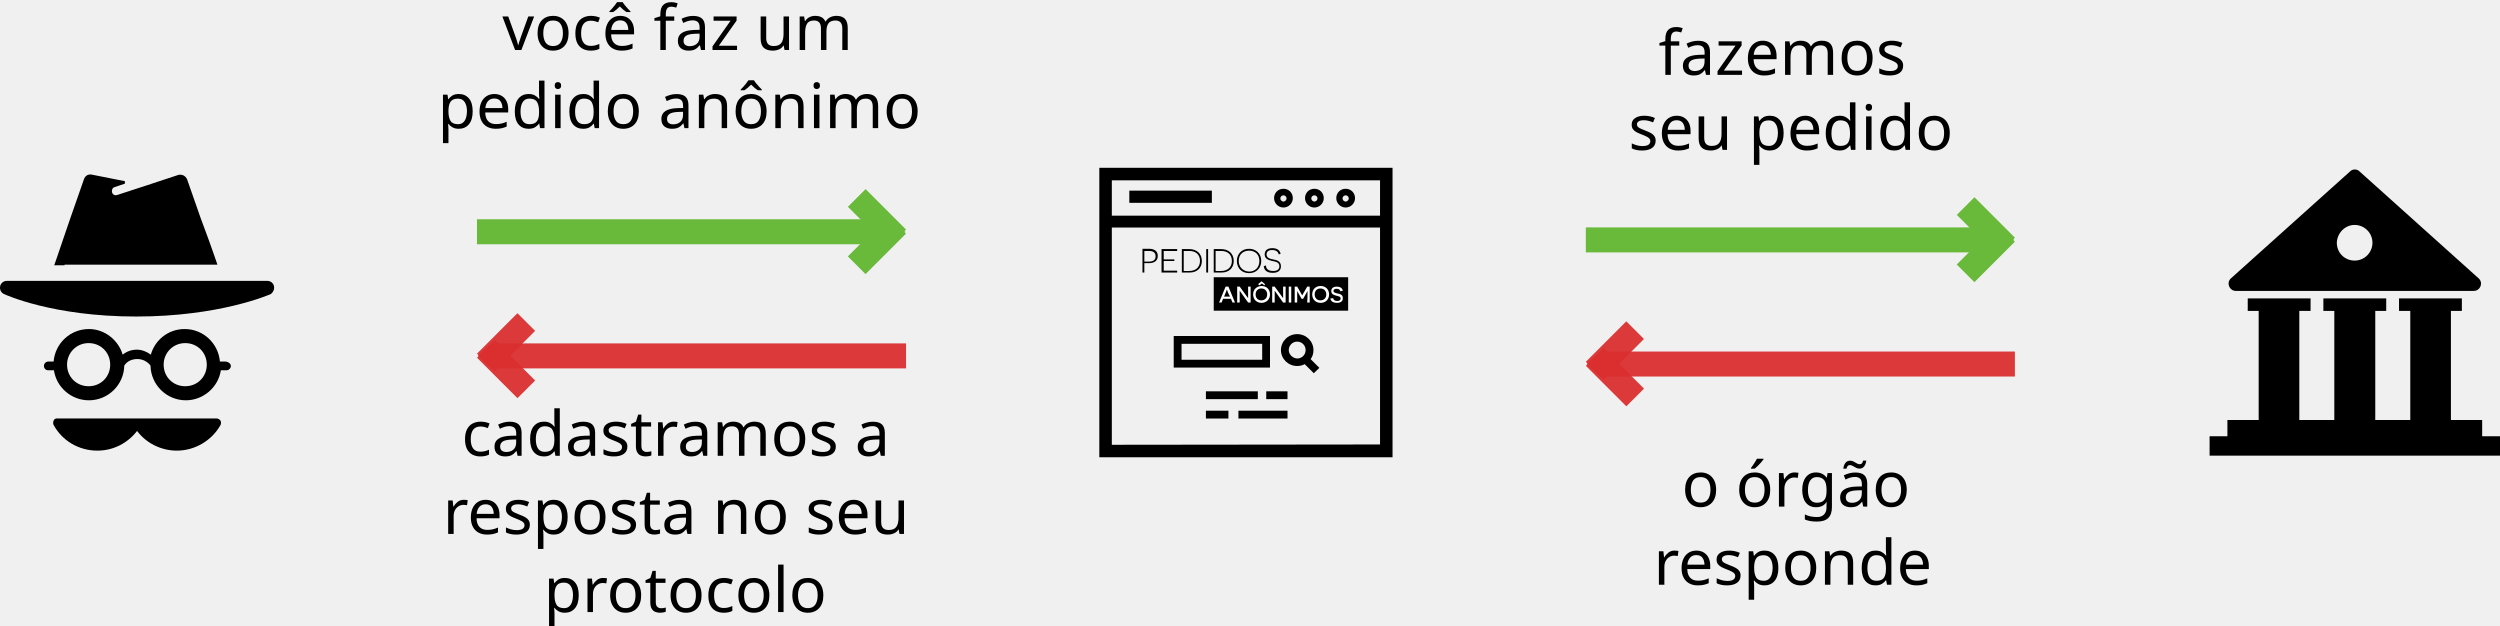
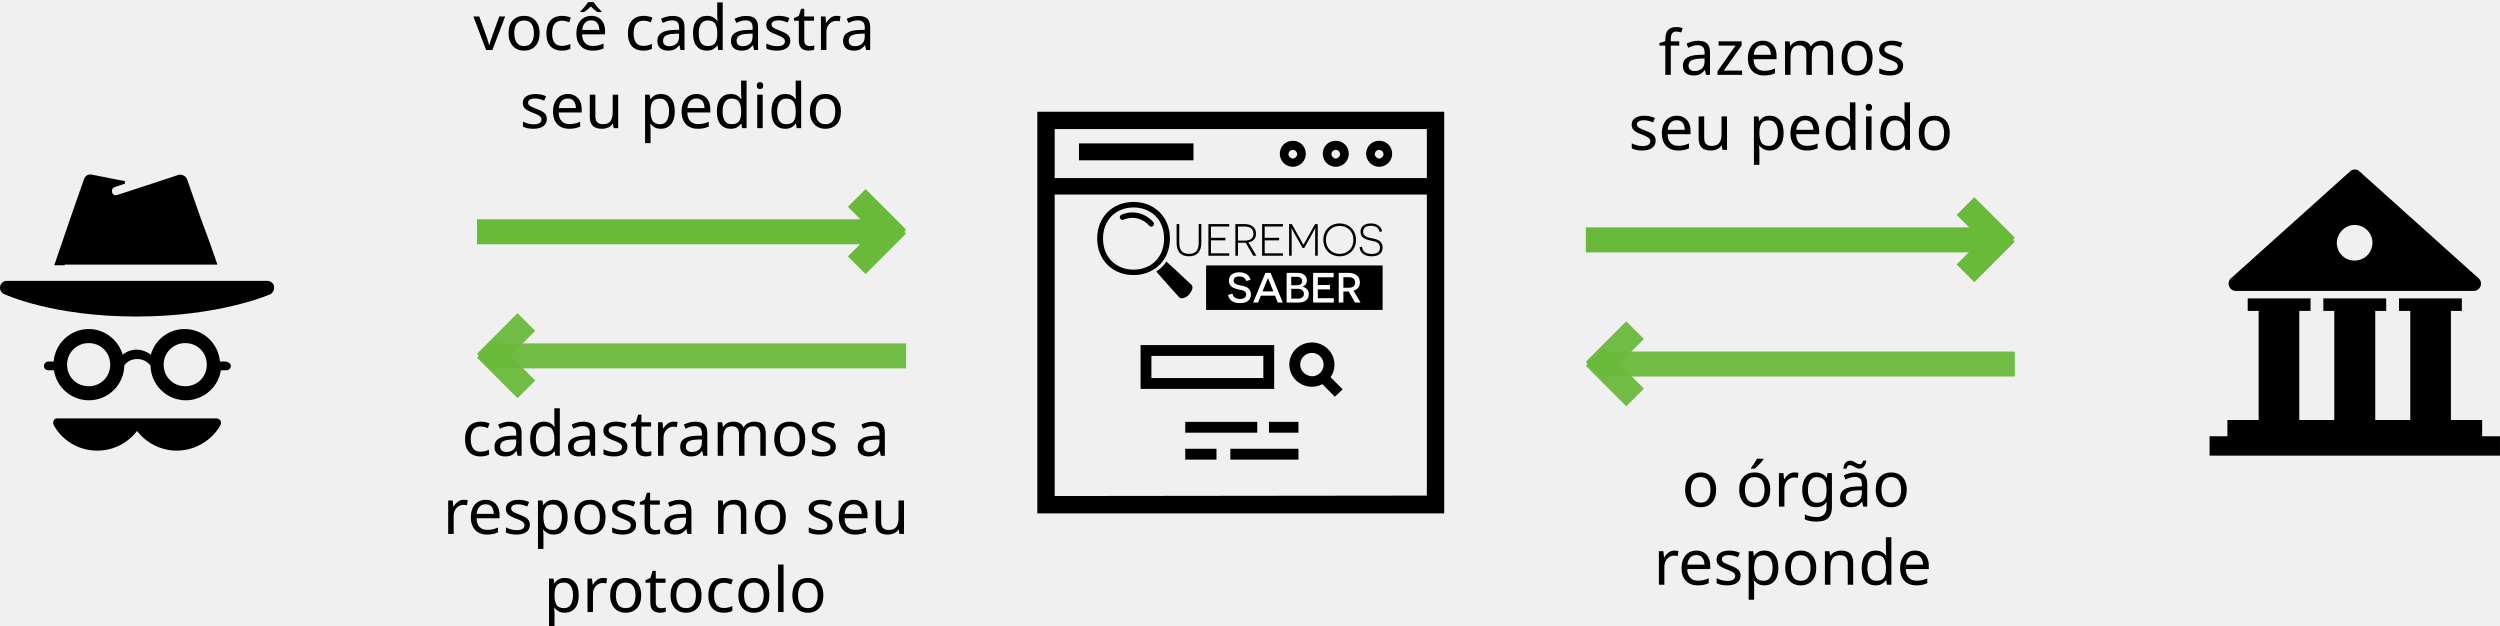
- <svg xmlns="http://www.w3.org/2000/svg" xmlns:xlink="http://www.w3.org/1999/xlink" version="1.1" id="fluxo-pedidos" x="0px" y="0px" viewBox="366 84.9 799.75 199.971" xml:space="preserve" width="225.707mm" height="56.436mm">
-   <defs id="defs118" />
-   <style type="text/css" id="style3">
+ <svg xmlns="http://www.w3.org/2000/svg" width="225.71mm" height="56.436mm" version="1.1" viewBox="366 84.9 799.75 199.971" xml:space="preserve">
+   <style type="text/css">
	.st0{fill:#69B93B;}
	.st1{enable-background:new    ;}
	.st2{font-family:'Roboto-Light';}
	.st3{font-size:20px;}
	.st4{clip-path:url(#SVGID_2_);}
	.st5{clip-path:url(#SVGID_4_);fill:#FFFFFF;}
</style>
-   <g id="g48" transform="translate(-71.75,-6.042845)">
-     <g id="g50">
-       <path id="path52" d="m 509.8,206.6 -1.7,0 c -0.5,-5.8 -5.3,-10.4 -11.3,-10.4 -5.2,0 -9.5,3.5 -10.8,8.2 -1.2,-0.9 -2.8,-1.6 -4.5,-1.6 -1.7,0 -3.3,0.6 -4.5,1.6 -1.4,-4.7 -5.8,-8.2 -10.8,-8.2 -5.9,0 -10.8,4.5 -11.3,10.4 l -1.7,0 c -0.7,0 -1.4,0.6 -1.4,1.4 0,0.8 0.6,1.4 1.4,1.4 l 1.8,0 c 0.8,5.4 5.5,9.6 11.2,9.6 6.2,0 11.2,-5 11.3,-11.1 0.9,-1.4 2.4,-2.1 4.2,-2.1 1.8,0 3.3,0.9 4.2,2.1 0.1,6.1 5.1,11.1 11.3,11.1 5.6,0 10.4,-4.2 11.2,-9.6 l 1.8,0 c 0.7,0 1.4,-0.6 1.4,-1.4 0,-0.8 -1,-1.4 -1.8,-1.4 z m -50.6,1 c 0,-3.8 3,-6.9 6.9,-6.9 3.9,0 6.9,3 6.9,6.9 0,3.9 -3,6.9 -6.9,6.9 -3.9,0 -6.9,-3 -6.9,-6.9 z m 30.9,0 c 0,-3.8 3,-6.9 6.9,-6.9 3.9,0 6.9,3 6.9,6.9 0,3.9 -3,6.9 -6.9,6.9 -3.9,0 -6.9,-3 -6.9,-6.9 z" />
-       <path id="path54" d="m 458.2,175.6 45.9,0 3.2,0 -1,-2.9 0,0 -1.7,-4.8 -2.7,-7.3 0,0 -4.3,-12.3 c -0.5,-1.1 -1.6,-1.7 -2.8,-1.4 l -10.3,3.4 0,0 -9.2,3 c -0.1,0 -0.2,0.1 -0.5,0.1 -0.6,0 -1,-0.3 -1.2,-0.9 -0.2,-0.7 0.1,-1.5 0.8,-1.7 l 3.3,-1.1 0,-0.8 -10.6,-2.1 c -1.1,-0.2 -2.1,0.3 -2.5,1.5 l -4.3,12.3 0,0 -1.2,3.5 -3,8.8 0,0 -1,2.9 3.3,0 0,-0.2 z" />
-       <path id="path56" d="m 525.4,182.5 c -0.2,-1 -1.1,-1.7 -2.1,-1.7 l -83.4,0 c -1,0 -1.9,0.7 -2.1,1.7 -0.2,1 0.2,2 1.2,2.5 0.7,0.3 15.7,7.2 42.3,7.2 26.6,0 42.4,-6.9 43.1,-7.2 0.7,-0.5 1.2,-1.5 1,-2.5 z" />
-       <path id="path58" d="m 507,224.8 -25.4,0 -0.1,0 -25.5,0 c -0.5,0 -0.9,0.2 -1.1,0.7 -0.2,0.5 -0.2,0.9 0,1.4 2.8,5.1 8.1,8.2 14,8.2 5.1,0 9.7,-2.4 12.7,-6.3 2.9,3.9 7.7,6.3 12.7,6.3 5.8,0 11.2,-3.2 14,-8.2 0.2,-0.5 0.2,-0.9 0,-1.4 -0.4,-0.5 -0.9,-0.7 -1.3,-0.7 z" />
+   <g transform="translate(-71.75 -6.0428)">
+     <path d="m509.8 206.6h-1.7c-0.5-5.8-5.3-10.4-11.3-10.4-5.2 0-9.5 3.5-10.8 8.2-1.2-0.9-2.8-1.6-4.5-1.6s-3.3 0.6-4.5 1.6c-1.4-4.7-5.8-8.2-10.8-8.2-5.9 0-10.8 4.5-11.3 10.4h-1.7c-0.7 0-1.4 0.6-1.4 1.4s0.6 1.4 1.4 1.4h1.8c0.8 5.4 5.5 9.6 11.2 9.6 6.2 0 11.2-5 11.3-11.1 0.9-1.4 2.4-2.1 4.2-2.1s3.3 0.9 4.2 2.1c0.1 6.1 5.1 11.1 11.3 11.1 5.6 0 10.4-4.2 11.2-9.6h1.8c0.7 0 1.4-0.6 1.4-1.4s-1-1.4-1.8-1.4zm-50.6 1c0-3.8 3-6.9 6.9-6.9s6.9 3 6.9 6.9-3 6.9-6.9 6.9-6.9-3-6.9-6.9zm30.9 0c0-3.8 3-6.9 6.9-6.9s6.9 3 6.9 6.9-3 6.9-6.9 6.9-6.9-3-6.9-6.9z" />
+     <path d="m458.2 175.6h45.9 3.2l-1-2.9-1.7-4.8-2.7-7.3-4.3-12.3c-0.5-1.1-1.6-1.7-2.8-1.4l-10.3 3.4-9.2 3c-0.1 0-0.2 0.1-0.5 0.1-0.6 0-1-0.3-1.2-0.9-0.2-0.7 0.1-1.5 0.8-1.7l3.3-1.1v-0.8l-10.6-2.1c-1.1-0.2-2.1 0.3-2.5 1.5l-4.3 12.3-1.2 3.5-3 8.8-1 2.9h3.3v-0.2z" />
+     <path d="m525.4 182.5c-0.2-1-1.1-1.7-2.1-1.7h-83.4c-1 0-1.9 0.7-2.1 1.7s0.2 2 1.2 2.5c0.7 0.3 15.7 7.2 42.3 7.2s42.4-6.9 43.1-7.2c0.7-0.5 1.2-1.5 1-2.5z" />
+     <path d="m507 224.8h-25.4-0.1-25.5c-0.5 0-0.9 0.2-1.1 0.7s-0.2 0.9 0 1.4c2.8 5.1 8.1 8.2 14 8.2 5.1 0 9.7-2.4 12.7-6.3 2.9 3.9 7.7 6.3 12.7 6.3 5.8 0 11.2-3.2 14-8.2 0.2-0.5 0.2-0.9 0-1.4-0.4-0.5-0.9-0.7-1.3-0.7z" />
+   </g>
+   <g transform="translate(-145.75 -7.8393)">
+     <path d="m1227 185.8h76.1c2 0 3.1-2.4 1.7-3.9l-38.1-34.2c-0.9-1-2.4-1-3.3 0l-38.1 34.2c-1.4 1.5-0.3 3.9 1.7 3.9zm38-21.1c3.1 0 5.7 2.5 5.7 5.7 0 3.1-2.5 5.7-5.7 5.7s-5.7-2.5-5.7-5.7c0.1-3.1 2.6-5.7 5.7-5.7z" />
+     <polygon points="1311.5 238.5 1311.5 232.3 1305.8 232.3 1305.8 227.1 1295.8 227.1 1295.8 192.2 1299.3 192.2 1299.3 188.2 1279.2 188.2 1279.2 192.2 1282.8 192.2 1282.8 227.1 1271.6 227.1 1271.6 192.2 1275.1 192.2 1275.1 188.2 1255 188.2 1255 192.2 1258.5 192.2 1258.5 227.1 1247.3 227.1 1247.3 192.2 1250.9 192.2 1250.9 188.2 1230.8 188.2 1230.8 192.2 1234.3 192.2 1234.3 227.1 1224.3 227.1 1224.3 232.3 1218.6 232.3 1218.6 238.5" />
+   </g>
+   <g transform="translate(-31.315 -7.6294e-6)" font-family="Roboto-Light" font-size="20px">
+     <text class="st2 st3" x="544.98" y="230.711">cadastramos a</text>
+     <text class="st2 st3" x="538.984" y="255.711">resposta no seu</text>
+     <text class="st2 st3" x="571.245" y="280.711">protocolo</text>
+   </g>
+   <g transform="translate(-27.906 -7.6294e-6)">
+     <g transform="translate(.83252)" font-family="Roboto-Light" font-size="20px">
+       <text class="st2 st3" x="544.508" y="100.896">você cadastra</text>
+       <text class="st2 st3" x="559.303" y="125.896">seu pedido</text>
    </g>
  </g>
-   <g id="g60" transform="translate(-109.9264,-8.114273)">
-     <path id="path62" d="m 896.1,205 c 0,-2.8 -2.3,-5.1 -5.2,-5.1 -2.9,0 -5.2,2.3 -5.2,5.1 0,2.8 2.3,5.1 5.2,5.1 0.9,0 1.7,-0.2 2.4,-0.6 l 2.9,2.9 1.8,-1.7 -2.8,-2.8 c 0.6,-0.8 0.9,-1.8 0.9,-2.9 z m -7.9,0 c 0,-1.5 1.2,-2.7 2.7,-2.7 1.5,0 2.7,1.2 2.7,2.7 0,1.5 -1.2,2.7 -2.7,2.7 -1.5,-0.1 -2.7,-1.3 -2.7,-2.7 z" />
-     <path id="path64" d="m 906.4,159.4 c 1.6,0 3,-1.3 3,-3 0,-1.7 -1.3,-3 -3,-3 -1.7,0 -3,1.3 -3,3 0,1.7 1.4,3 3,3 z m 0,-3.9 c 0.6,0 1,0.5 1,1 0,0.5 -0.5,1 -1,1 -0.5,0 -1,-0.5 -1,-1 0,-0.5 0.4,-1 1,-1 z" />
-     <path id="path66" d="m 896.4,159.4 c 1.6,0 3,-1.3 3,-3 0,-1.7 -1.3,-3 -3,-3 -1.7,0 -3,1.3 -3,3 0,1.7 1.4,3 3,3 z m 0,-3.9 c 0.6,0 1,0.5 1,1 0,0.5 -0.5,1 -1,1 -0.5,0 -1,-0.5 -1,-1 0,-0.5 0.4,-1 1,-1 z" />
-     <path id="path68" d="m 886.5,159.4 c 1.6,0 3,-1.3 3,-3 0,-1.7 -1.3,-3 -3,-3 -1.7,0 -3,1.3 -3,3 0,1.7 1.4,3 3,3 z m 0,-3.9 c 0.6,0 1,0.5 1,1 0,0.5 -0.5,1 -1,1 -0.5,0 -1,-0.5 -1,-1 0,-0.5 0.4,-1 1,-1 z" />
-     <path id="path70" d="m 827.6,146.7 0,92.6 93.8,0 0,-92.6 c 0,0 -93.8,0 -93.8,0 z m 89.8,3.9 0,11.4 -85.8,0 0,-11.3 85.8,0 z m -85.8,84.7 0,-69.5 85.8,0 0,69.4 -85.8,0.1 0,0 z" />
-     <rect id="rect72" height="3.9" width="26.4" y="154" x="837.2" />
-     <rect id="rect74" height="2.5" width="16.6" y="218.2" x="861.7" />
-     <rect id="rect76" height="2.5" width="6.8" y="218.2" x="881" />
-     <rect id="rect78" height="2.5" width="15.7" y="224.4" x="872.1" />
-     <rect id="rect80" height="2.5" width="7.2" y="224.4" x="861.7" />
-     <path id="path82" d="m 882.2,200.5 -30.8,0 0,10.1 30.8,0 0,-10.1 z m -2.5,7.6 -25.8,0 0,-5.1 25.8,0 0,5.1 z" />
-     <g id="g84">
-       <g id="g86">
-         <g id="g88">
-           <defs id="defs90">
-             <rect height="18.6" width="65.8" y="172.5" x="841.4" id="SVGID_1_" />
-           </defs>
-           <clipPath id="SVGID_2_">
-             <use height="100%" width="100%" y="0" x="0" id="use94" style="overflow:visible" xlink:href="#SVGID_1_" />
-           </clipPath>
-           <path clip-path="url(#SVGID_2_)" id="path96" d="m 880.2,178.2 c 0.2,1.7 1.6,2.1 2.9,2.1 1.6,0 2.6,-0.7 2.6,-2.1 0,-1.7 -1.4,-2 -2.5,-2.2 -1.1,-0.2 -2.1,-0.5 -2.1,-1.6 0,-0.9 0.6,-1.4 1.8,-1.4 1.2,0 1.9,0.5 2.1,1.4 l 0.6,-0.2 c -0.3,-1.3 -1.3,-1.8 -2.7,-1.8 -1.6,0 -2.4,0.8 -2.4,2 0,1.5 1.3,1.8 2.4,2.1 0.9,0.2 2.3,0.3 2.3,1.7 0,1 -0.7,1.5 -2,1.5 -1.3,0 -2.3,-0.5 -2.3,-1.8 l -0.7,0.3 z m -8,-1.7 c 0,-2.1 1.4,-3.3 3.3,-3.3 1.9,0 3.3,1.2 3.3,3.3 0,2.1 -1.4,3.4 -3.3,3.4 -1.9,-0.1 -3.3,-1.4 -3.3,-3.4 m -0.6,0 c 0,2.4 1.7,3.9 3.9,3.9 2.2,0 3.9,-1.5 3.9,-3.9 0,-2.4 -1.7,-3.9 -3.9,-3.9 -2.2,0 -3.9,1.5 -3.9,3.9 m -6.8,3.2 0,-6.4 1.8,0 c 2,0 3.4,1.1 3.4,3.2 0,2.1 -1.5,3.2 -3.4,3.2 l -1.8,0 z m -0.6,-7 0,7.5 2.5,0 c 2.3,0 3.9,-1.4 3.9,-3.7 0,-2.4 -1.7,-3.8 -4,-3.8 l -2.4,0 z m -2.4,7.5 0.6,0 0,-7.5 -0.6,0 0,7.5 z m -7.2,-0.5 0,-6.4 1.8,0 c 2,0 3.4,1.1 3.4,3.2 0,2.1 -1.5,3.2 -3.4,3.2 l -1.8,0 z m -0.6,-7 0,7.5 2.5,0 c 2.3,0 3.9,-1.4 3.9,-3.7 0,-2.4 -1.7,-3.8 -4,-3.8 l -2.4,0 z m -6.5,7.5 5,0 0,-0.6 -4.3,0 0,-3.1 3.4,0 0,-0.5 -3.4,0 0,-2.7 4.3,0 0,-0.6 -5,0 0,7.5 z m -5.5,-3.5 0,-3.4 1.5,0 c 1.3,0 2.1,0.5 2.1,1.7 0,1.1 -0.7,1.7 -2.1,1.7 l -1.5,0 0,0 z m -0.6,-4 0,7.5 0.6,0 0,-3 1.5,0 c 1.7,0 2.8,-0.8 2.8,-2.3 0,-1.5 -1,-2.3 -2.8,-2.3 l -2.1,0 z" class="st4" />
+   <g transform="translate(-19.335 10.78)">
+     <g transform="translate(-68.782 -29.128)" fill="#69b93b">
+       <polygon class="st0" points="606.7 173.4 739.4 173.4 743.7 177.4 739.4 181.4 606.7 181.4" />
+       <rect class="st0" transform="matrix(-.7071 -.7071 .7071 -.7071 1131.8 814.98)" x="725.6" y="169.1" width="18.3" height="8" />
+       <rect class="st0" transform="matrix(-.7071 .7071 -.7071 -.7071 1382.6 -209.5)" x="725.6" y="177.6" width="18.3" height="8" />
+       <g transform="matrix(-1,0,0,1,136.5,41.993)">
+         <rect class="st0" x="-606.6" y="170.8" width="131" height="0" />
+         <rect class="st0" transform="matrix(.7071 -.7071 .7071 .7071 -255.8 -292.64)" x="-491.1" y="166.5" width="20" height="0" />
+         <rect class="st0" transform="matrix(.7071 .7071 -.7071 .7071 -20.009 390.3)" x="-491.1" y="175" width="20" height="0" />
+       </g>
+     </g>
+     <g transform="matrix(-1 0 0 1 1281.9 10.573)" fill="#da2e2f" fill-opacity=".941">
+       <polygon class="st0" points="739.4 181.4 606.7 181.4 606.7 173.4 739.4 173.4 743.7 177.4" />
+       <rect class="st0" transform="matrix(-.7071 -.7071 .7071 -.7071 1131.8 814.98)" x="725.6" y="169.1" width="18.3" height="8" />
+       <rect class="st0" transform="matrix(-.7071 .7071 -.7071 -.7071 1382.6 -209.5)" x="725.6" y="177.6" width="18.3" height="8" />
+       <g transform="matrix(-1,0,0,1,136.5,41.993)">
+         <rect class="st0" x="-606.6" y="170.8" width="131" height="0" />
+         <rect class="st0" transform="matrix(.7071 -.7071 .7071 .7071 -255.8 -292.64)" x="-491.1" y="166.5" width="20" height="0" />
+         <rect class="st0" transform="matrix(.7071 .7071 -.7071 .7071 -20.009 390.3)" x="-491.1" y="175" width="20" height="0" />
+       </g>
+     </g>
+   </g>
+   <g transform="translate(-56.344 7.3496)">
+     <text class="st1" x="952.9" y="101.496" enable-background="new" font-family="Roboto-Light" font-size="20px">
+       <tspan class="st2 st3" x="952.9" y="101.496">fazemos</tspan>
+       <tspan class="st2 st3" x="943.3" y="125.496">seu pedido</tspan>
+     </text>
+     <g transform="translate(-9.5684 10)" font-family="Roboto-Light" font-size="20px">
+       <text class="st2 st3" x="969.89" y="229.612">o órgão</text>
+       <text class="st2 st3" x="960.891" y="254.612">responde</text>
+     </g>
+     <g transform="translate(0 6.0297)">
+       <g transform="translate(-72.653 -29.134)" fill="#69b93b">
+         <polygon class="st0" points="1002.3 181.4 1002.3 173.4 1135 173.4 1139.3 177.4 1135 181.4" />
+         <rect class="st0" transform="matrix(-.7071 -.7071 .7071 -.7071 1807.1 1094.7)" x="1121.2" y="169.1" width="18.3" height="8" />
+         <rect class="st0" transform="matrix(-.7071 .7071 -.7071 -.7071 2057.9 -489.24)" x="1121.2" y="177.6" width="18.3" height="8" />
+         <g transform="matrix(-1,0,0,1,136.5,41.993)">
+           <rect class="st0" x="-1002.2" y="170.8" width="131" height="0" />
+           <rect class="st0" transform="matrix(.7071 -.7071 .7071 .7071 -371.67 -572.37)" x="-886.7" y="166.5" width="20" height="0" />
+           <rect class="st0" transform="matrix(.7071 .7071 -.7071 .7071 -135.88 670.04)" x="-886.7" y="175" width="20" height="0" />
        </g>
      </g>
-       <rect id="rect98" height="10.7" width="43" y="181.7" x="864.2" />
-       <g id="g100">
-         <g id="g102">
-           <defs id="defs104">
-             <rect height="18.6" width="65.8" y="172.5" x="841.4" id="SVGID_3_" />
-           </defs>
-           <clipPath id="SVGID_4_">
-             <use height="100%" width="100%" y="0" x="0" id="use108" style="overflow:visible" xlink:href="#SVGID_3_" />
-           </clipPath>
-           <path style="fill:#ffffff" clip-path="url(#SVGID_4_)" id="path110" d="m 901.5,188.5 c 0.2,1.1 1.2,1.4 2.1,1.4 1.2,0 1.9,-0.5 1.9,-1.5 0,-1.1 -0.9,-1.4 -1.7,-1.5 -0.7,-0.2 -1.3,-0.3 -1.3,-0.8 0,-0.4 0.3,-0.7 1,-0.7 0.7,0 1.1,0.3 1.2,0.8 l 0.8,-0.2 c -0.2,-0.9 -1,-1.3 -1.9,-1.3 -1.1,0 -1.8,0.5 -1.8,1.4 0,1.1 0.9,1.3 1.6,1.5 0.6,0.2 1.4,0.2 1.4,0.9 0,0.5 -0.4,0.8 -1.1,0.8 -0.7,0 -1.2,-0.3 -1.3,-0.9 l -0.9,0.1 z m -5,-1.3 c 0,-1.2 0.8,-1.9 1.8,-1.9 1.1,0 1.9,0.7 1.9,1.9 0,1.2 -0.8,1.9 -1.9,1.9 -1,0 -1.8,-0.7 -1.8,-1.9 m -0.8,0 c 0,1.6 1.1,2.7 2.7,2.7 1.6,0 2.7,-1.1 2.7,-2.7 0,-1.6 -1.1,-2.7 -2.7,-2.7 -1.6,0 -2.7,1.1 -2.7,2.7 m -1.6,2.6 0.8,0 0,-5.1 -0.8,0 -1.6,2.8 0,0 -1.6,-2.8 -0.8,0 0,5.1 0.8,0 0,-1.9 c 0,-0.9 0,-1.8 0,-1.8 l 0,0 c 0,0 0.2,0.4 0.6,1.1 l 0.8,1.4 0.5,0 0.8,-1.4 c 0.4,-0.7 0.6,-1.1 0.6,-1.1 l 0,0 c 0,0 0,0.9 0,1.8 l -0.1,1.9 0,0 z m -5.9,0 0.8,0 0,-5.1 -0.8,0 0,5.1 z m -1.8,0 0.8,0 0,-5.1 -0.8,0 0,2.5 c 0,0.6 0,1.2 0,1.2 l 0,0 -2.7,-3.7 -0.8,0 0,5.1 0.8,0 0,-2.5 c 0,-0.6 0,-1.2 0,-1.3 l 0,0 2.7,3.8 z m -8.8,-2.6 c 0,-1.2 0.8,-1.9 1.8,-1.9 1.1,0 1.9,0.7 1.9,1.9 0,1.2 -0.8,1.9 -1.9,1.9 -1,0 -1.8,-0.7 -1.8,-1.9 m -0.8,0 c 0,1.6 1.1,2.7 2.7,2.7 1.5,0 2.7,-1.1 2.7,-2.7 0,-1.6 -1.1,-2.7 -2.7,-2.7 -1.6,0.1 -2.7,1.1 -2.7,2.7 m 3.8,-3.3 -1.1,-0.9 -1.1,0.9 0.4,0.4 0.8,-0.6 0.8,0.6 0.2,-0.4 z m -5.4,5.9 0.8,0 0,-5.1 -0.8,0 0,2.5 c 0,0.6 0,1.2 0,1.2 l 0,0 -2.7,-3.7 -0.8,0 0,5.1 0.8,0 0,-2.5 c 0,-0.6 0,-1.2 0,-1.3 l 0,0 2.7,3.8 z m -5.8,-1.9 -1.9,0 0.5,-1.2 c 0.2,-0.5 0.4,-1 0.4,-1.1 l 0,0 c 0,0 0.2,0.6 0.4,1.1 l 0.6,1.2 z m 0.3,0.7 0.5,1.2 0.8,0 -2.1,-5.1 -0.9,0 -2.1,5.1 0.8,0 0.5,-1.2 2.5,0 z" class="st5" />
+       <g transform="matrix(-1 0 0 1 1673.6 10.573)" fill="#da2e2f" fill-opacity=".941">
+         <polygon class="st0" points="739.4 173.4 743.7 177.4 739.4 181.4 606.7 181.4 606.7 173.4" />
+         <rect class="st0" transform="matrix(-.7071 -.7071 .7071 -.7071 1131.8 814.98)" x="725.6" y="169.1" width="18.3" height="8" />
+         <rect class="st0" transform="matrix(-.7071 .7071 -.7071 -.7071 1382.6 -209.5)" x="725.6" y="177.6" width="18.3" height="8" />
+         <g transform="matrix(-1,0,0,1,136.5,41.993)">
+           <rect class="st0" x="-606.6" y="170.8" width="131" height="0" />
+           <rect class="st0" transform="matrix(.7071 -.7071 .7071 .7071 -255.8 -292.64)" x="-491.1" y="166.5" width="20" height="0" />
+           <rect class="st0" transform="matrix(.7071 .7071 -.7071 .7071 -20.009 390.3)" x="-491.1" y="175" width="20" height="0" />
        </g>
      </g>
    </g>
  </g>
-   <g id="g112" transform="translate(-145.75,-7.839273)">
-     <path id="path114" d="m 1227,185.8 76.1,0 c 2,0 3.1,-2.4 1.7,-3.9 l -38.1,-34.2 c -0.9,-1 -2.4,-1 -3.3,0 l -38.1,34.2 c -1.4,1.5 -0.3,3.9 1.7,3.9 z m 38,-21.1 c 3.1,0 5.7,2.5 5.7,5.7 0,3.1 -2.5,5.7 -5.7,5.7 -3.2,0 -5.7,-2.5 -5.7,-5.7 0.1,-3.1 2.6,-5.7 5.7,-5.7 z" />
-     <polygon id="polygon116" points="1218.6,232.3 1218.6,238.5 1311.5,238.5 1311.5,232.3 1305.8,232.3 1305.8,227.1 1295.8,227.1 1295.8,192.2 1299.3,192.2 1299.3,188.2 1279.2,188.2 1279.2,192.2 1282.8,192.2 1282.8,227.1 1271.6,227.1 1271.6,192.2 1275.1,192.2 1275.1,188.2 1255,188.2 1255,192.2 1258.5,192.2 1258.5,227.1 1247.3,227.1 1247.3,192.2 1250.9,192.2 1250.9,188.2 1230.8,188.2 1230.8,192.2 1234.3,192.2 1234.3,227.1 1224.3,227.1 1224.3,232.3 " />
-   </g>
-   <g id="g4509" transform="translate(-28.77765,-7.6293945e-6)">
-     <g transform="translate(-2.537079,0)" id="g4460">
-       <text style="font-size:20px;font-family:Roboto-Light" id="text38" class="st2 st3" x="544.98" y="230.711">cadastramos a</text>
-       <text style="font-size:20px;font-family:Roboto-Light" id="text40" class="st2 st3" x="538.984" y="255.711">resposta no seu</text>
-       <text style="font-size:20px;font-family:Roboto-Light" id="text42" class="st2 st3" x="571.245" y="280.711">protocolo</text>
-     </g>
-     <g transform="translate(0.8720398,0)" id="g4456">
-       <text style="font-size:20px;font-family:Roboto-Light" id="text44" class="st2 st3" x="554.618" y="100.896">você faz um</text>
-       <text style="font-size:20px;font-family:Roboto-Light" id="text46" class="st2 st3" x="533.91" y="125.896">pedido anônimo</text>
-     </g>
-     <g transform="translate(9.442236,10.77976)" id="g4469">
-       <g id="g8" transform="translate(-68.78214,-29.12831)">
-         <g id="g26">
-           <polygon style="fill:#69b93b" points="743.7,177.4 739.4,181.4 606.7,181.4 606.7,173.4 739.4,173.4 " class="st0" id="polygon28" />
-           <rect style="fill:#69b93b" height="8" width="18.3" class="st0" transform="matrix(-0.7071,-0.7071,0.7071,-0.7071,1131.8,814.9797)" y="169.1" x="725.6" id="rect30" />
-           <rect style="fill:#69b93b" height="8" width="18.3" class="st0" transform="matrix(-0.7071,0.7071,-0.7071,-0.7071,1382.597,-209.5035)" y="177.6" x="725.6" id="rect32" />
-         </g>
-         <g transform="matrix(-1,0,0,1,136.5,41.993)" id="g34">
-           <rect style="fill:#69b93b" height="0" width="131" class="st0" y="170.8" x="-606.6" id="rect36" />
-           <rect style="fill:#69b93b" height="0" width="20" class="st0" transform="matrix(0.7071,-0.7071,0.7071,0.7071,-255.7962,-292.6384)" y="166.5" x="-491.1" id="rect38" />
-           <rect style="fill:#69b93b" height="0" width="20" class="st0" transform="matrix(0.7071,0.7071,-0.7071,0.7071,-20.0092,390.3022)" y="175" x="-491.1" id="rect40" />
-         </g>
-       </g>
-       <g id="g8-3" transform="matrix(-1,0,0,1,1281.874,10.57281)" style="fill:#da2e2f;fill-opacity:0.941">
-         <g id="g26-6" style="fill:#da2e2f;fill-opacity:0.941">
-           <polygon style="fill:#da2e2f;fill-opacity:0.941" points="606.7,173.4 739.4,173.4 743.7,177.4 739.4,181.4 606.7,181.4 " class="st0" id="polygon28-7" />
-           <rect style="fill:#da2e2f;fill-opacity:0.941" height="8" width="18.3" class="st0" transform="matrix(-0.7071,-0.7071,0.7071,-0.7071,1131.8,814.9797)" y="169.1" x="725.6" id="rect30-5" />
-           <rect style="fill:#da2e2f;fill-opacity:0.941" height="8" width="18.3" class="st0" transform="matrix(-0.7071,0.7071,-0.7071,-0.7071,1382.597,-209.5035)" y="177.6" x="725.6" id="rect32-3" />
-         </g>
-         <g transform="matrix(-1,0,0,1,136.5,41.993)" id="g34-5" style="fill:#da2e2f;fill-opacity:0.941">
-           <rect style="fill:#da2e2f;fill-opacity:0.941" height="0" width="131" class="st0" y="170.8" x="-606.6" id="rect36-6" />
-           <rect style="fill:#da2e2f;fill-opacity:0.941" height="0" width="20" class="st0" transform="matrix(0.7071,-0.7071,0.7071,0.7071,-255.7962,-292.6384)" y="166.5" x="-491.1" id="rect38-2" />
-           <rect style="fill:#da2e2f;fill-opacity:0.941" height="0" width="20" class="st0" transform="matrix(0.7071,0.7071,-0.7071,0.7071,-20.0092,390.3022)" y="175" x="-491.1" id="rect40-9" />
-         </g>
-       </g>
-     </g>
-   </g>
-   <g id="g4537" transform="translate(-56.34369,7.349613)">
-     <text y="101.496" x="952.9" class="st1" id="text28" style="enable-background:new">
-       <tspan x="952.9" y="101.496" class="st2 st3" id="tspan30" style="font-size:20px;font-family:Roboto-Light">fazemos</tspan>
-       <tspan x="943.3" y="125.496" class="st2 st3" id="tspan32" style="font-size:20px;font-family:Roboto-Light">seu pedido</tspan>
-     </text>
-     <g transform="translate(-9.56841,10)" id="g4465">
-       <text style="font-size:20px;font-family:Roboto-Light" id="text34" class="st2 st3" x="969.89" y="229.612">o órgão</text>
-       <text style="font-size:20px;font-family:Roboto-Light" id="text36" class="st2 st3" x="960.891" y="254.612">responde</text>
-     </g>
-     <g transform="translate(0,6.029747)" id="g4489">
-       <g id="g18" transform="translate(-72.65269,-29.13426)">
-         <g id="g44">
-           <polygon style="fill:#69b93b" points="1135,181.4 1002.3,181.4 1002.3,173.4 1135,173.4 1139.3,177.4 " class="st0" id="polygon46" />
-           <rect style="fill:#69b93b" height="8" width="18.3" class="st0" transform="matrix(-0.7071,-0.7071,0.7071,-0.7071,1807.139,1094.714)" y="169.1" x="1121.2" id="rect48" />
-           <rect style="fill:#69b93b" height="8" width="18.3" class="st0" transform="matrix(-0.7071,0.7071,-0.7071,-0.7071,2057.937,-489.2382)" y="177.6" x="1121.2" id="rect50" />
-         </g>
-         <g transform="matrix(-1,0,0,1,136.5,41.993)" id="g52">
-           <rect style="fill:#69b93b" height="0" width="131" class="st0" y="170.8" x="-1002.2" id="rect54" />
-           <rect style="fill:#69b93b" height="0" width="20" class="st0" transform="matrix(0.7071,-0.7071,0.7071,0.7071,-371.6668,-572.3738)" y="166.5" x="-886.7" id="rect56" />
-           <rect style="fill:#69b93b" height="0" width="20" class="st0" transform="matrix(0.7071,0.7071,-0.7071,0.7071,-135.8783,670.0361)" y="175" x="-886.7" id="rect58" />
-         </g>
-       </g>
-       <g id="g8-3-1" transform="matrix(-1,0,0,1,1673.609,10.57281)" style="fill:#da2e2f;fill-opacity:0.941">
-         <g id="g26-6-2" style="fill:#da2e2f;fill-opacity:0.941">
-           <polygon style="fill:#da2e2f;fill-opacity:0.941" points="606.7,173.4 739.4,173.4 743.7,177.4 739.4,181.4 606.7,181.4 " class="st0" id="polygon28-7-7" />
-           <rect style="fill:#da2e2f;fill-opacity:0.941" height="8" width="18.3" class="st0" transform="matrix(-0.7071,-0.7071,0.7071,-0.7071,1131.8,814.9797)" y="169.1" x="725.6" id="rect30-5-0" />
-           <rect style="fill:#da2e2f;fill-opacity:0.941" height="8" width="18.3" class="st0" transform="matrix(-0.7071,0.7071,-0.7071,-0.7071,1382.597,-209.5035)" y="177.6" x="725.6" id="rect32-3-9" />
-         </g>
-         <g transform="matrix(-1,0,0,1,136.5,41.993)" id="g34-5-3" style="fill:#da2e2f;fill-opacity:0.941">
-           <rect style="fill:#da2e2f;fill-opacity:0.941" height="0" width="131" class="st0" y="170.8" x="-606.6" id="rect36-6-6" />
-           <rect style="fill:#da2e2f;fill-opacity:0.941" height="0" width="20" class="st0" transform="matrix(0.7071,-0.7071,0.7071,0.7071,-255.7962,-292.6384)" y="166.5" x="-491.1" id="rect38-2-0" />
-           <rect style="fill:#da2e2f;fill-opacity:0.941" height="0" width="20" class="st0" transform="matrix(0.7071,0.7071,-0.7071,0.7071,-20.0092,390.3022)" y="175" x="-491.1" id="rect40-9-6" />
-         </g>
-       </g>
+   <g transform="translate(0 1.4202)">
+     <path d="m792.89 200.12c0-3.885-3.192-7.077-7.216-7.077-4.024 0-7.216 3.192-7.216 7.077s3.192 7.077 7.216 7.077c1.249 0 2.359-0.278 3.33-0.833l4.024 4.024 2.498-2.359-3.885-3.885c0.833-1.11 1.249-2.498 1.249-4.024zm-10.962 0c0-2.082 1.665-3.747 3.747-3.747 2.082 0 3.747 1.665 3.747 3.747s-1.665 3.747-3.747 3.747c-2.082-0.139-3.747-1.804-3.747-3.747z" />
+     <path d="m807.19 136.84c2.22 0 4.163-1.804 4.163-4.163s-1.804-4.163-4.163-4.163c-2.359 0-4.163 1.804-4.163 4.163s1.943 4.163 4.163 4.163zm0-5.412c0.833 0 1.388 0.694 1.388 1.388 0 0.694-0.694 1.388-1.388 1.388-0.694 0-1.388-0.694-1.388-1.388 0-0.694 0.555-1.388 1.388-1.388z" />
+     <path d="m793.31 136.84c2.22 0 4.163-1.804 4.163-4.163s-1.804-4.163-4.163-4.163-4.163 1.804-4.163 4.163 1.943 4.163 4.163 4.163zm0-5.412c0.833 0 1.388 0.694 1.388 1.388 0 0.694-0.694 1.388-1.388 1.388-0.694 0-1.388-0.694-1.388-1.388 0-0.694 0.555-1.388 1.388-1.388z" />
+     <path d="m779.57 136.84c2.22 0 4.163-1.804 4.163-4.163s-1.804-4.163-4.163-4.163c-2.359 0-4.163 1.804-4.163 4.163s1.943 4.163 4.163 4.163zm0-5.412c0.833 0 1.388 0.694 1.388 1.388 0 0.694-0.694 1.388-1.388 1.388-0.694 0-1.388-0.694-1.388-1.388 0-0.694 0.555-1.388 1.388-1.388z" />
+     <path d="m697.84 119.22v128.5h130.16v-128.5h-130.16zm124.61 5.412v15.819h-119.06v-15.68h119.06zm-119.06 117.53v-96.442h119.06v96.303l-119.06 0.139z" />
+     <rect x="711.16" y="129.35" width="36.634" height="5.412" />
+     <rect x="745.16" y="218.43" width="23.035" height="3.469" />
+     <rect x="771.94" y="218.43" width="9.436" height="3.469" />
+     <rect x="759.59" y="227.04" width="21.786" height="3.469" />
+     <rect x="745.16" y="227.04" width="9.991" height="3.469" />
+     <path d="m773.61 193.87h-42.74v14.015h42.74v-14.015zm-3.469 10.546h-35.801v-7.077h35.801v7.077z" />
+     <g transform="matrix(.43985 0 0 .43985 716.99 148.08)">
+       <path d="m75.742 29.698v-13.603h-1.907v13.67c0 5.303-2.207 8.003-7.083 8.003-4.843 0-7.051-2.7-7.051-8.003v-13.67h-1.939v13.604c0 6.423 2.994 9.844 8.99 9.844 5.962-1e-3 8.99-3.422 8.99-9.845m5.14 9.449h15.18v-1.775h-13.306v-9.457h10.473v-1.807h-10.473v-8.238h13.273v-1.775h-15.147v23.052zm26.413-11.03h-4.909v-10.247h4.711c4.02 0 6.523 1.647 6.523 5.305 2e-3 3.69-2.602 4.942-6.325 4.942m8.53 11.03-5.827-9.782c3.394-0.624 5.53-2.599 5.53-6.256 0-4.449-3.158-7.015-8.43-7.015h-6.585v23.053h1.874v-9.453h5.633l5.502 9.453h2.303zm4.121 0h15.179v-1.775h-13.306v-9.457h10.474v-1.807h-10.474v-8.238h13.272v-1.775h-15.146v23.052zm38.568 0h1.905v-23.052h-1.972l-8.4 15.053h-0.066l-8.434-15.053h-1.972v23.053h1.873v-11.69c0-2.998-0.099-8.336-0.099-8.369h0.065c0.033 0.033 0.823 1.812 3.262 6.063l4.712 8.331h1.219l4.744-8.431c2.338-4.151 3.162-5.931 3.194-5.964h0.065c0 0.033-0.098 5.371-0.098 8.369v11.69zm27.83-11.559c0 6.358-4.447 10.18-9.982 10.18-5.566 0-9.98-3.854-9.98-10.18 0-6.292 4.414-10.146 9.98-10.146 5.535-1e-3 9.982 3.822 9.982 10.146m1.906 0c0-7.215-5.266-11.954-11.889-11.954-6.653 0-11.887 4.739-11.887 11.954s5.233 11.954 11.887 11.954c6.624 0 11.889-4.739 11.889-11.954m17.165-5.798 1.841-0.494c-0.953-3.92-4.049-5.662-8.233-5.662-4.744 0-7.506 2.27-7.506 6.091 0 4.578 4.014 5.633 7.178 6.324 2.865 0.659 6.984 0.924 6.984 5.14 0 3.13-2.24 4.645-5.964 4.645-3.821 0-6.885-1.581-7.082-5.336l-1.809 0.494c0.593 5.269 5.003 6.551 8.825 6.551 5.008 0 7.936-2.137 7.936-6.387 0-5.106-4.312-6.062-7.771-6.72-3.295-0.659-6.392-1.45-6.392-4.811 0-2.635 1.911-4.282 5.601-4.282 3.723 0 5.732 1.647 6.392 4.447" />
+       <path d="m48.663 26.598c0 14.147-9.899 22.651-22.211 22.651-12.385 0-22.21-8.576-22.21-22.651 0-14 9.825-22.577 22.21-22.577 12.312 0 22.211 8.502 22.211 22.577m4.241 0c0-16.053-11.72-26.598-26.452-26.598-14.805 0-26.452 10.545-26.452 26.598 0 15.247 10.547 25.575 24.258 26.526h4.315c13.711-0.952 24.331-11.28 24.331-26.526" />
+       <path d="m68.675 60.374c-1.533-1.562-15.79-14.705-18.345-17.023-1.923 2.967-4.434 5.422-7.363 7.303 1.972 2.27 15.233 17.236 16.789 18.822 1.621 1.654 5.449-0.305 7.039-2.047 1.589-1.743 3.501-5.401 1.88-7.055" />
+       <path d="m16.691 12.081c0.49 0.868 1.558 1.243 2.47 0.842 0.446-0.197 0.904-0.374 1.375-0.532 6.383-2.133 13.18 0.015 17.271 4.876 0.519 0.618 1.358 0.862 2.123 0.606l0.011-3e-3c1.296-0.435 1.785-2.044 0.909-3.094-5.09-6.094-13.573-8.779-21.559-6.109-0.565 0.188-1.117 0.401-1.654 0.636-1.076 0.468-1.523 1.756-0.946 2.778" />
+       <rect x="79.201" y="46.2" width="128.38" height="32.359" />
+       <path d="m179.06 62.397v-7.678h3.885c2.929 0 4.624 1.326 4.624 3.945 0 2.684-1.757 3.732-4.501 3.732h-4.008zm8.478 10.781h4.063l-5.203-8.658c2.895-0.77 4.648-2.771 4.648-6.008 0-4.285-3.078-6.902-8.256-6.902h-7.117v21.568h3.387v-8.014h2.188c0.401 0 1.265 0 1.665-0.029l4.625 8.043zm-30.476 0h15.003v-3.17h-11.617v-6.414h8.845v-3.17h-8.845v-5.643h11.524v-3.171h-14.91v21.568zm-15.905-2.863v-7.121h4.995c2.343 0 4.191 1.326 4.191 3.637 0 2.252-1.603 3.484-4.162 3.484h-5.024zm0-9.705v-6.137h4.224c2.344 0 3.731 1.232 3.731 3.053 0 1.973-1.479 3.084-3.546 3.084h-4.409zm8.201 0.953c1.416-0.4 3.17-1.848 3.17-4.531 0-3.02-2.554-5.422-6.499-5.422h-8.257v21.568h8.657c4.961 0 7.485-2.555 7.485-6.1 0-3.391-2.524-4.994-4.557-5.393v-0.122zm-21.234 3.514h-7.856l2.064-5.207c0.77-1.914 1.787-4.381 1.817-4.412h0.093c0.031 0.031 1.018 2.498 1.787 4.41l2.095 5.209zm1.232 3.078 2.003 5.023h3.636l-8.874-21.568h-3.789l-8.904 21.568h3.573l2.033-5.023h10.322zm-34.171-0.551c0.893 4.805 5.081 5.975 8.75 5.975 4.932 0 7.856-2.123 7.856-6.283 0-4.746-3.756-5.857-6.962-6.473-3.083-0.617-5.58-1.141-5.58-3.637 0-1.85 1.325-2.99 4.1-2.99 2.836 0 4.409 1.201 4.995 3.297l3.231-0.861c-1.046-3.729-4.032-5.451-8.195-5.451-4.624 0-7.579 2.152-7.579 6.129 0 4.408 3.694 5.578 6.654 6.256 2.651 0.617 5.889 0.678 5.889 3.73 0 2.188-1.664 3.268-4.409 3.268-2.96 0-5.209-1.234-5.486-3.854l-3.264 0.894z" fill="#fff" />
    </g>
  </g>
</svg>
